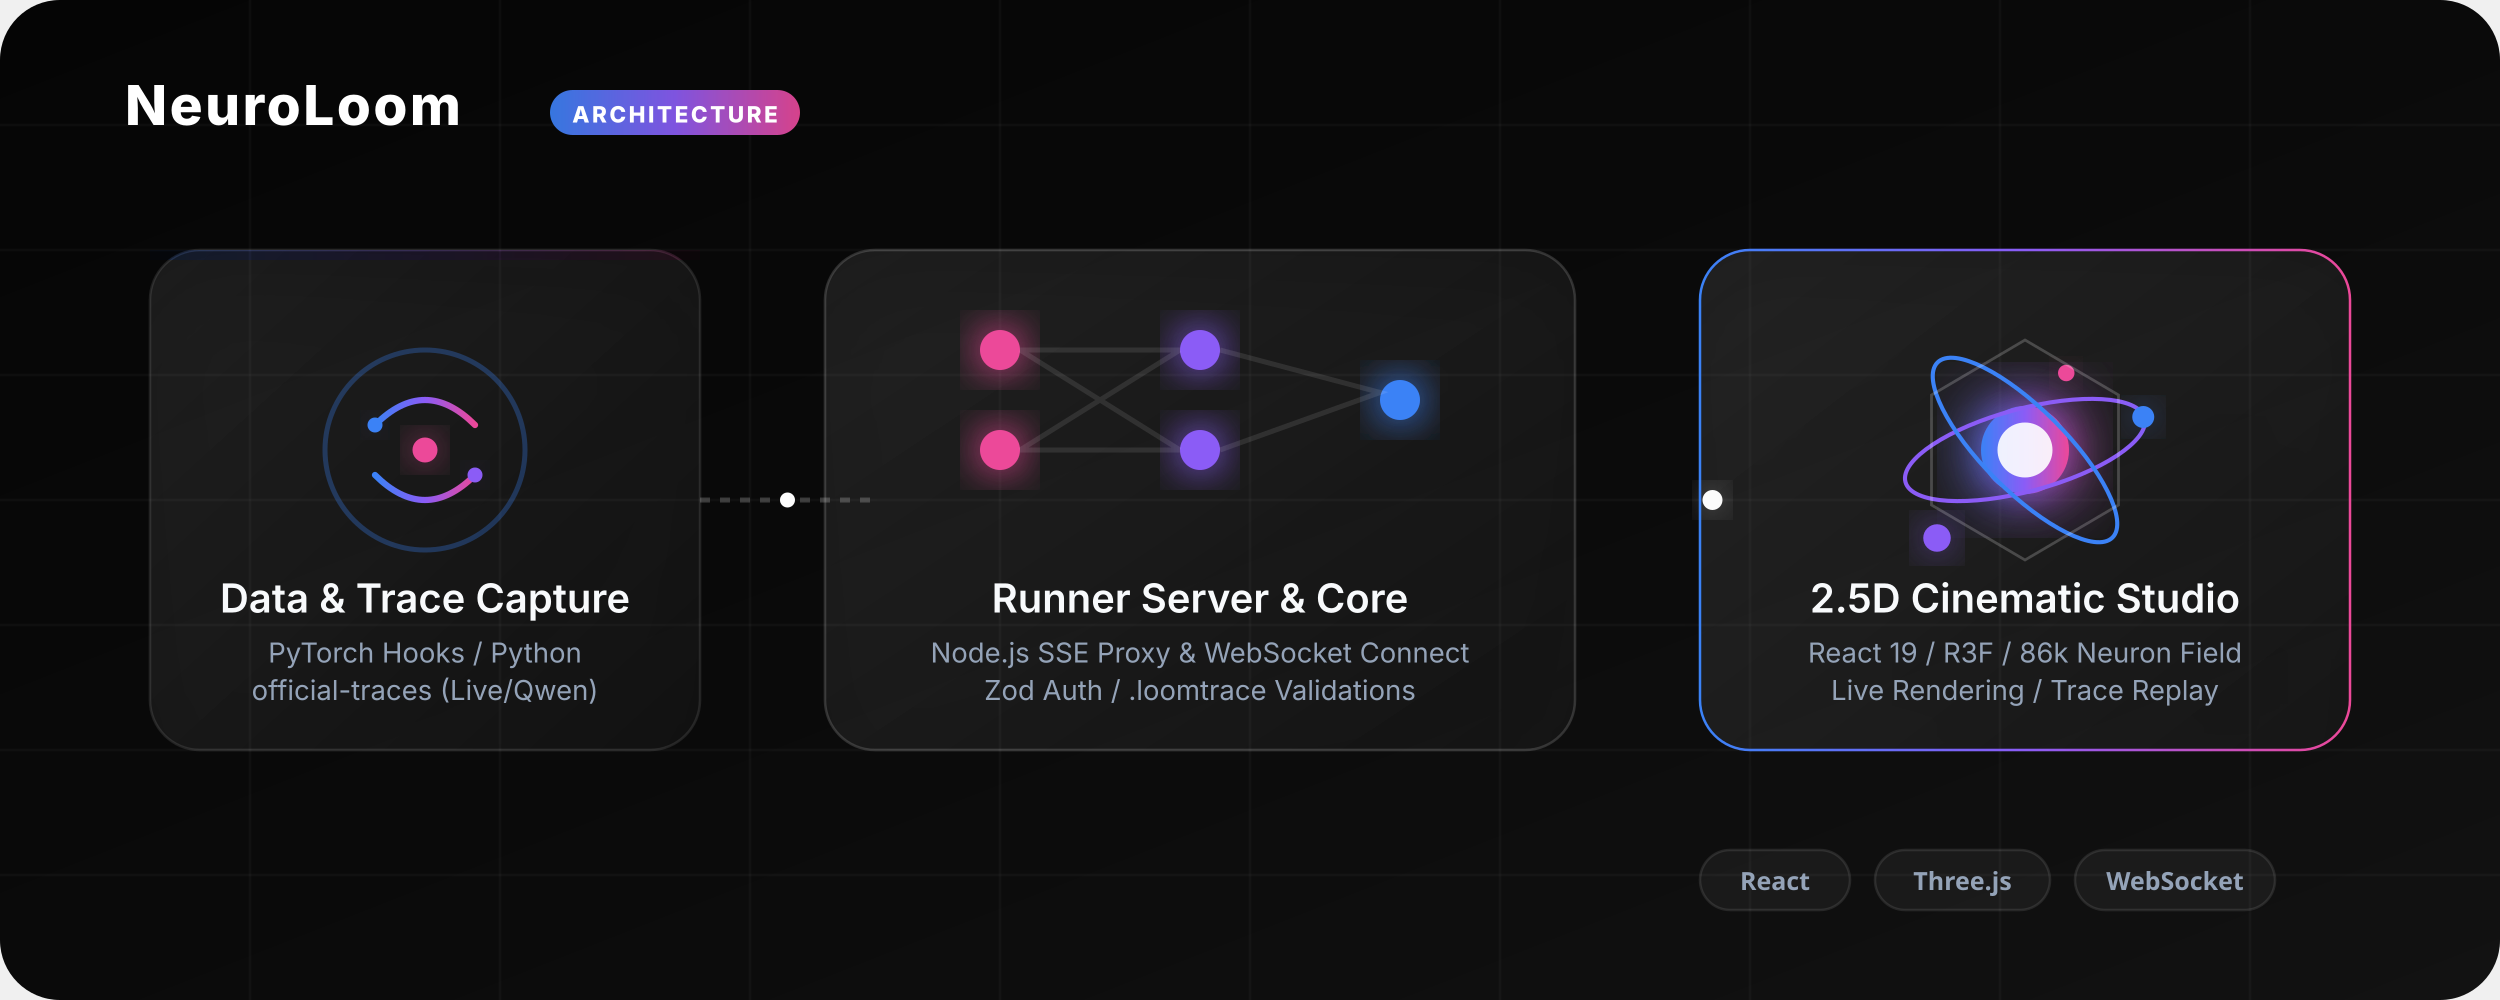
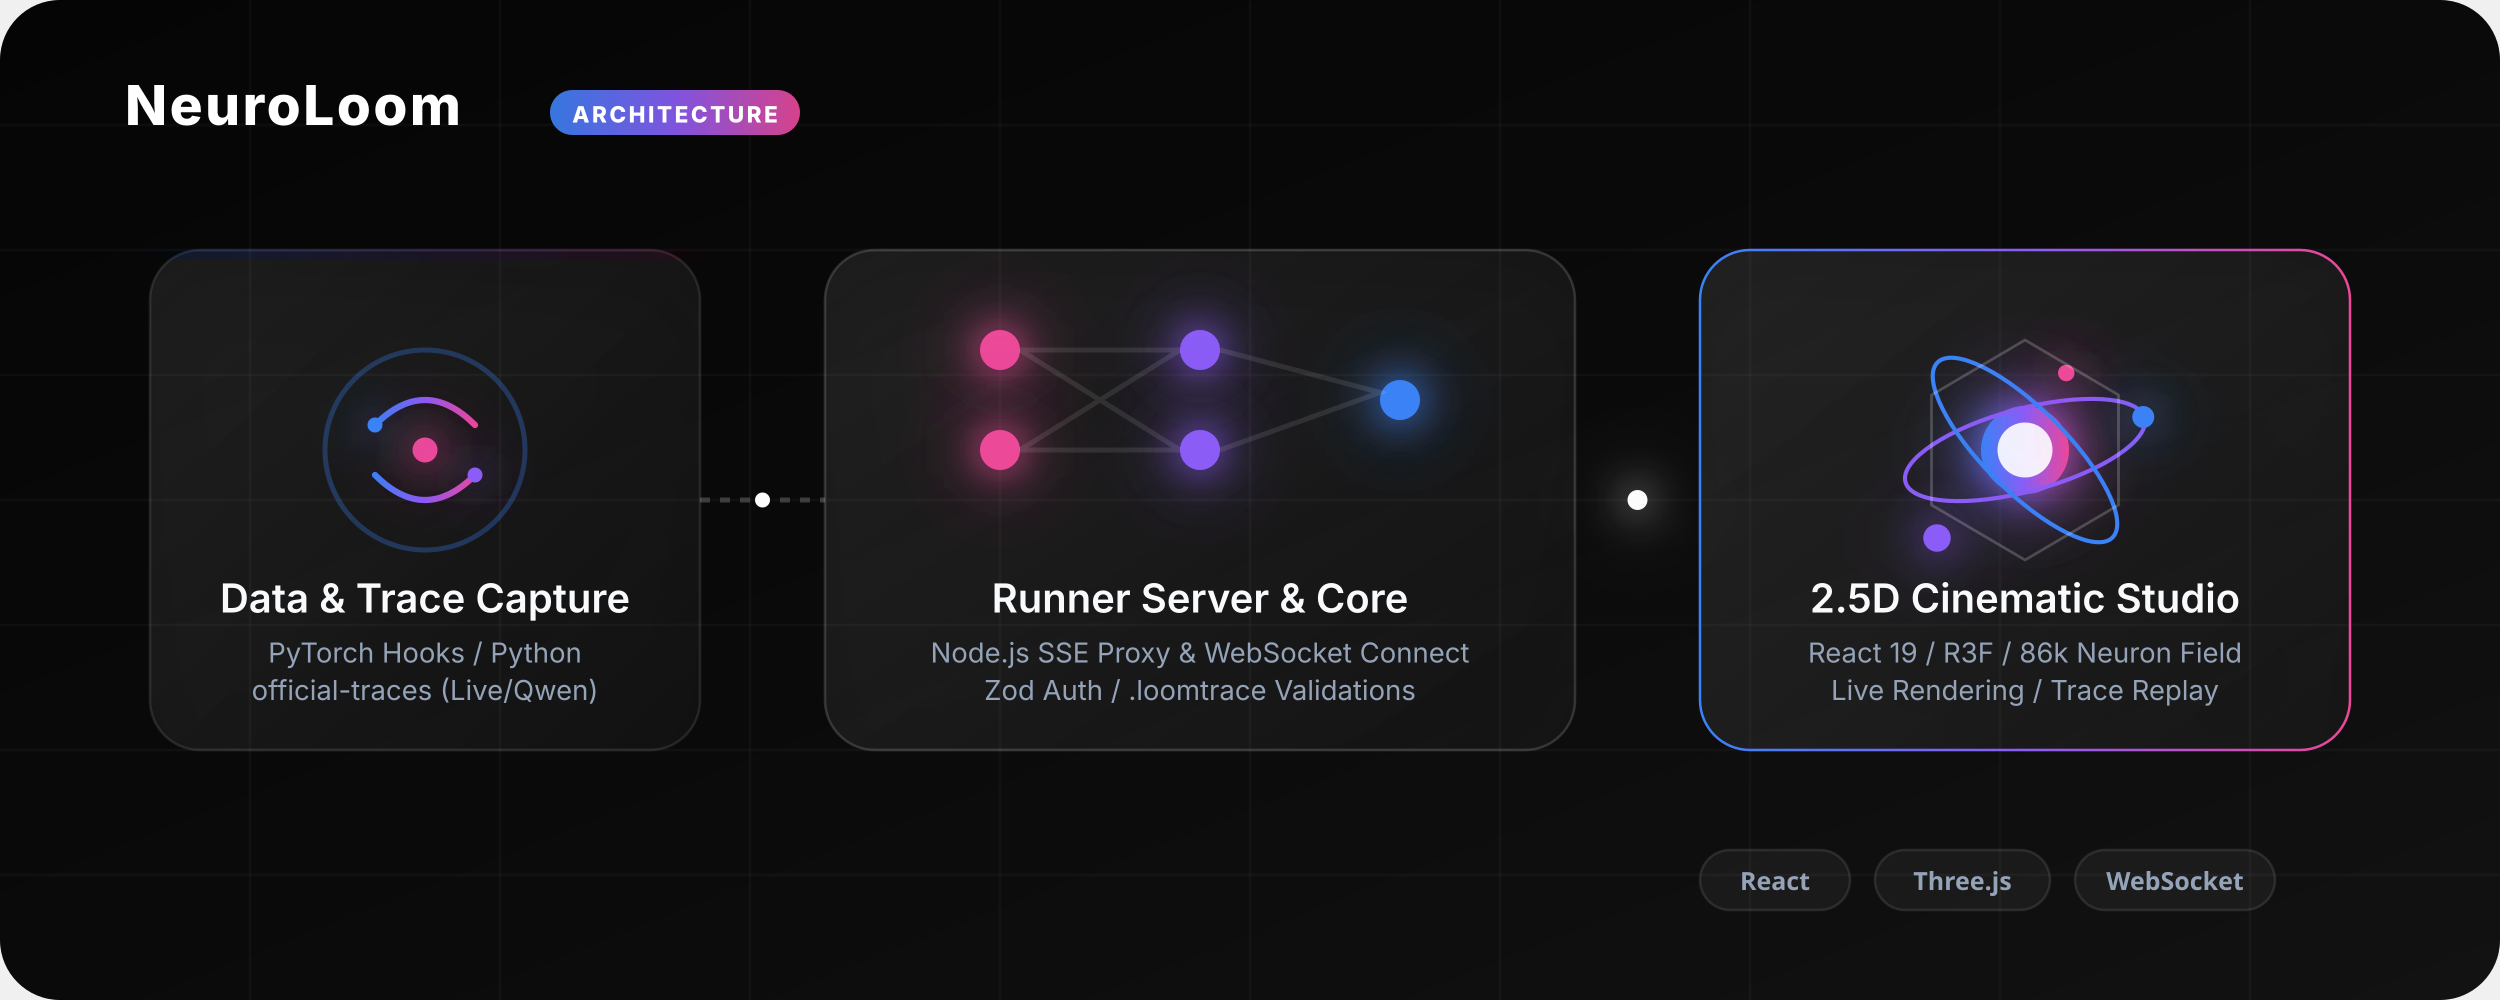
<svg xmlns="http://www.w3.org/2000/svg" viewBox="0 0 1000 400" width="100%" height="auto">
  <defs>
    <linearGradient id="bg" x1="0%" y1="0%" x2="100%" y2="100%">
      <stop offset="0%" stop-color="#050505" />
      <stop offset="50%" stop-color="#0a0a0a" />
      <stop offset="100%" stop-color="#121212" />
    </linearGradient>
    <linearGradient id="glowAccent" x1="0%" y1="0%" x2="100%" y2="0%">
      <stop offset="0%" stop-color="#3b82f6" />
      <stop offset="50%" stop-color="#8b5cf6" />
      <stop offset="100%" stop-color="#ec4899" />
    </linearGradient>
    <linearGradient id="glass" x1="0%" y1="0%" x2="100%" y2="100%">
      <stop offset="0%" stop-color="rgba(255, 255, 255, 0.08)" />
      <stop offset="100%" stop-color="rgba(255, 255, 255, 0.02)" />
    </linearGradient>
-     <filter id="neonGlow" x="-50%" y="-50%" width="200%" height="200%">
+     <filter id="neonGlow" filterUnits="userSpaceOnUse" x="-200" y="-200" width="1400" height="800">
      <feGaussianBlur stdDeviation="8" result="blur1" />
      <feGaussianBlur stdDeviation="15" result="blur2" />
      <feMerge>
        <feMergeNode in="blur2" />
        <feMergeNode in="blur1" />
        <feMergeNode in="SourceGraphic" />
      </feMerge>
    </filter>
-     <filter id="glassShadow" x="-20%" y="-20%" width="140%" height="140%">
+     <filter id="glassShadow" x="-40%" y="-40%" width="180%" height="180%">
      <feDropShadow dx="0" dy="15" stdDeviation="20" flood-color="#000000" flood-opacity="0.6" />
    </filter>
  </defs>
  <rect width="1000" height="400" rx="24" fill="url(#bg)" />
  <g stroke="rgba(255,255,255,0.03)" stroke-width="1">
    <path d="M 0 50 L 1000 50 M 0 100 L 1000 100 M 0 150 L 1000 150 M 0 200 L 1000 200 M 0 250 L 1000 250 M 0 300 L 1000 300 M 0 350 L 1000 350" />
    <path d="M 100 0 L 100 400 M 200 0 L 200 400 M 300 0 L 300 400 M 400 0 L 400 400 M 500 0 L 500 400 M 600 0 L 600 400 M 700 0 L 700 400 M 800 0 L 800 400 M 900 0 L 900 400" />
  </g>
  <text x="50" y="50" font-family="system-ui, -apple-system, sans-serif" font-size="22" font-weight="800" fill="#ffffff" letter-spacing="1">NeuroLoom</text>
  <rect x="220" y="36" width="100" height="18" rx="9" fill="url(#glowAccent)" opacity="0.9" />
  <text x="270" y="49" font-family="system-ui, -apple-system, sans-serif" font-size="9" font-weight="800" fill="#ffffff" text-anchor="middle" letter-spacing="1">ARCHITECTURE</text>
-   <path d="M 280 200 Q 350 200 350 200" fill="none" stroke="rgba(255,255,255,0.2)" stroke-width="2" stroke-dasharray="4,4" />
-   <path d="M 650 200 Q 720 200 720 200" fill="none" stroke="url(#glowAccent)" stroke-width="3" filter="url(#neonGlow)" />
-   <circle cx="315" cy="200" r="3" fill="#ffffff" />
-   <circle cx="685" cy="200" r="4" fill="#ffffff" filter="url(#neonGlow)" />
+   <path d="M 280 200 L 330 200" fill="none" stroke="rgba(255,255,255,0.2)" stroke-width="2" stroke-dasharray="4,4" />
+   <path d="M 630 200 L 680 200" fill="none" stroke="url(#glowAccent)" stroke-width="3" filter="url(#neonGlow)" />
+   <circle cx="305" cy="200" r="3" fill="#ffffff" />
+   <circle cx="655" cy="200" r="4" fill="#ffffff" filter="url(#neonGlow)" />
  <g font-family="system-ui, -apple-system, sans-serif">
    <g transform="translate(60, 100)">
      <rect width="220" height="200" rx="20" fill="url(#glass)" stroke="rgba(255,255,255,0.1)" stroke-width="1" filter="url(#glassShadow)" />
      <rect width="220" height="4" fill="url(#glowAccent)" opacity="0.6" style="mix-blend-mode: overlay;" />
      <circle cx="110" cy="80" r="40" fill="none" stroke="rgba(59,130,246,0.3)" stroke-width="2" />
      <path d="M90 70 Q 110 50 130 70 M 90 90 Q 110 110 130 90" fill="none" stroke="url(#glowAccent)" stroke-width="2.5" stroke-linecap="round" />
      <circle cx="110" cy="80" r="5" fill="#ec4899" filter="url(#neonGlow)" />
      <circle cx="90" cy="70" r="3" fill="#3b82f6" filter="url(#neonGlow)" />
      <circle cx="130" cy="90" r="3" fill="#8b5cf6" filter="url(#neonGlow)" />
      <text x="110" y="145" text-anchor="middle" font-size="16" font-weight="600" fill="#f8fafc">Data &amp; Trace Capture</text>
      <text x="110" y="165" text-anchor="middle" font-size="11" fill="#94a3b8">PyTorch Hooks / Python</text>
      <text x="110" y="180" text-anchor="middle" font-size="11" fill="#94a3b8">official-traces (Live/Qwen)</text>
    </g>
    <g transform="translate(330, 100)">
      <rect width="300" height="200" rx="20" fill="url(#glass)" stroke="rgba(255,255,255,0.15)" stroke-width="1" filter="url(#glassShadow)" />
      <g transform="translate(70, 60)">
        <circle cx="0" cy="-20" r="8" fill="#ec4899" filter="url(#neonGlow)" />
        <circle cx="0" cy="20" r="8" fill="#ec4899" filter="url(#neonGlow)" />
        <circle cx="80" cy="-20" r="8" fill="#8b5cf6" filter="url(#neonGlow)" />
        <circle cx="80" cy="20" r="8" fill="#8b5cf6" filter="url(#neonGlow)" />
        <circle cx="160" cy="0" r="8" fill="#3b82f6" filter="url(#neonGlow)" />
        <path d="M 8 -20 L 72 -20 M 8 20 L 72 20 M 8 -20 L 72 20 M 8 20 L 72 -20" stroke="rgba(255,255,255,0.1)" stroke-width="2" />
        <path d="M 88 -20 L 152 -3 L 88 20" stroke="rgba(255,255,255,0.1)" stroke-width="2" fill="none" />
      </g>
      <text x="150" y="145" text-anchor="middle" font-size="16" font-weight="600" fill="#f8fafc">Runner Server &amp; Core</text>
      <text x="150" y="165" text-anchor="middle" font-size="11" fill="#94a3b8">Node.js SSE Proxy &amp; WebSocket Connect</text>
      <text x="150" y="180" text-anchor="middle" font-size="11" fill="#94a3b8">Zod Auth / .loomtrace Validations</text>
    </g>
    <g transform="translate(680, 100)">
      <rect width="260" height="200" rx="20" fill="url(#glass)" stroke="url(#glowAccent)" stroke-width="1" filter="url(#glassShadow)" />
      <g transform="translate(130, 80) scale(1.1)">
        <circle cx="0" cy="0" r="16" fill="url(#glowAccent)" filter="url(#neonGlow)" />
        <circle cx="0" cy="0" r="10" fill="#ffffff" opacity="0.9" />
        <ellipse cx="0" cy="0" rx="45" ry="15" fill="none" stroke="#8b5cf6" stroke-width="1.5" transform="rotate(-15)" />
        <ellipse cx="0" cy="0" rx="45" ry="15" fill="none" stroke="#3b82f6" stroke-width="1.5" transform="rotate(45)" />
        <circle cx="43" cy="-12" r="4" fill="#3b82f6" filter="url(#neonGlow)" />
        <circle cx="-32" cy="32" r="5" fill="#8b5cf6" filter="url(#neonGlow)" />
        <circle cx="15" cy="-28" r="3" fill="#ec4899" filter="url(#neonGlow)" />
        <polygon points="0,-40 34,-20 34,20 0,40 -34,20 -34,-20" fill="none" stroke="rgba(255,255,255,0.2)" stroke-width="1" />
      </g>
      <text x="130" y="145" text-anchor="middle" font-size="16" font-weight="600" fill="#f8fafc">2.5D Cinematic Studio</text>
      <text x="130" y="165" text-anchor="middle" font-size="11" fill="#94a3b8">React 19 / R3F / 86k Neuron Field</text>
      <text x="130" y="180" text-anchor="middle" font-size="11" fill="#94a3b8">Live Rendering / Trace Replay</text>
    </g>
  </g>
  <g transform="translate(680, 340)">
    <rect width="60" height="24" rx="12" fill="rgba(255,255,255,0.05)" stroke="rgba(255,255,255,0.1)" />
    <text x="30" y="16" font-family="system-ui" font-size="10" font-weight="600" fill="#94a3b8" text-anchor="middle">React</text>
  </g>
  <g transform="translate(750, 340)">
    <rect width="70" height="24" rx="12" fill="rgba(255,255,255,0.05)" stroke="rgba(255,255,255,0.1)" />
    <text x="35" y="16" font-family="system-ui" font-size="10" font-weight="600" fill="#94a3b8" text-anchor="middle">Three.js</text>
  </g>
  <g transform="translate(830, 340)">
    <rect width="80" height="24" rx="12" fill="rgba(255,255,255,0.05)" stroke="rgba(255,255,255,0.1)" />
    <text x="40" y="16" font-family="system-ui" font-size="10" font-weight="600" fill="#94a3b8" text-anchor="middle">WebSocket</text>
  </g>
</svg>
